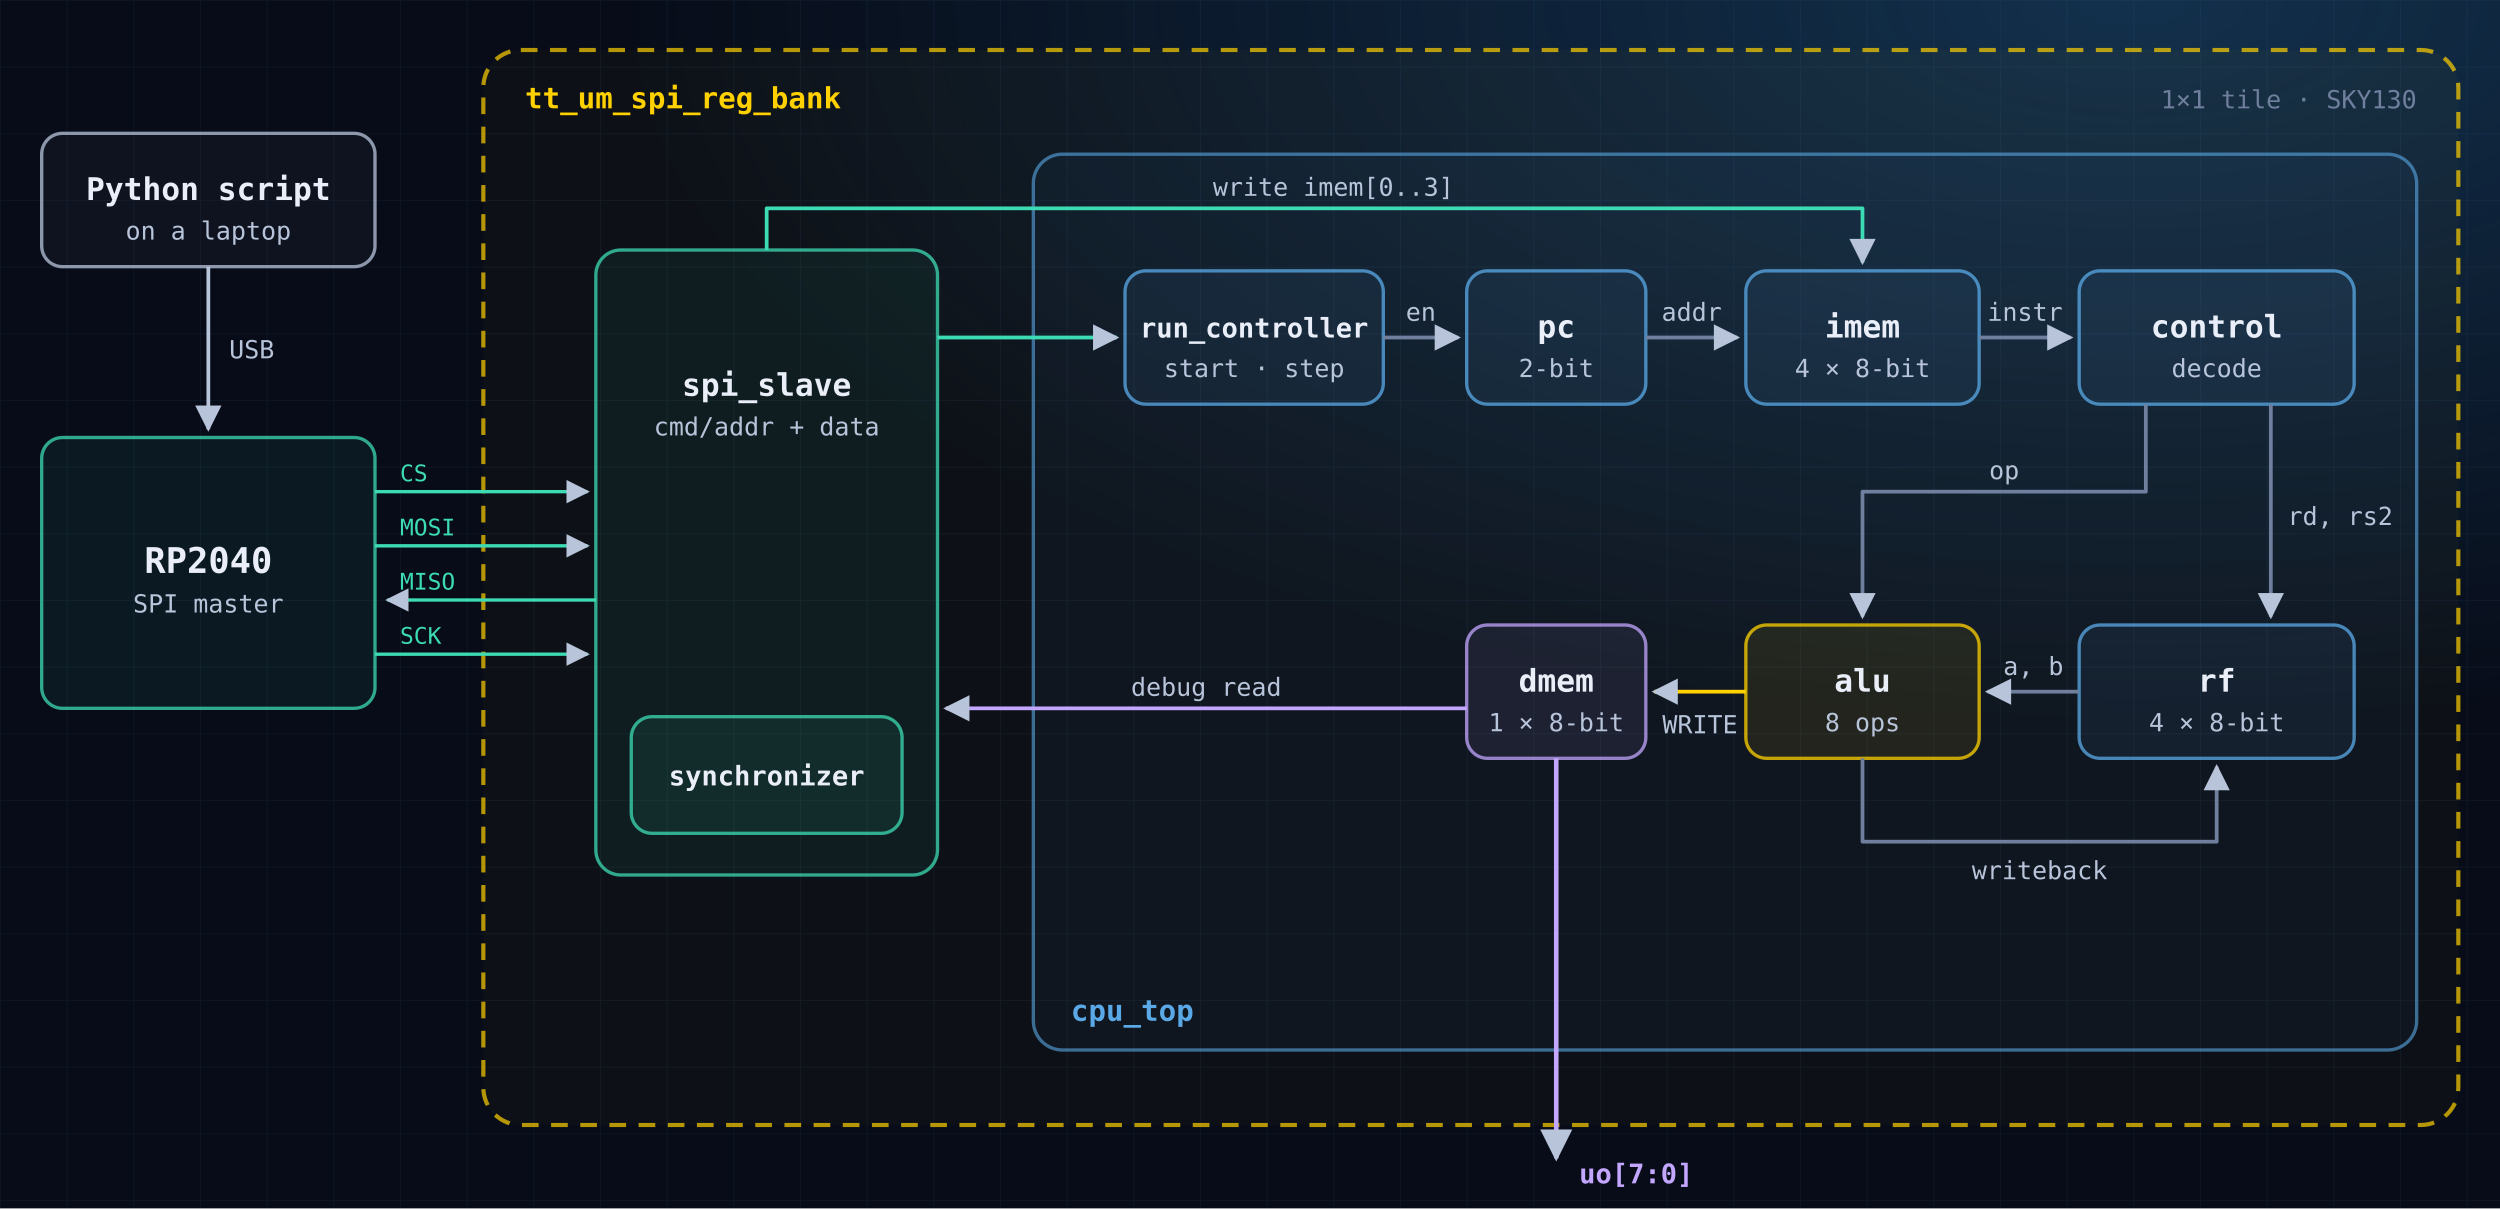
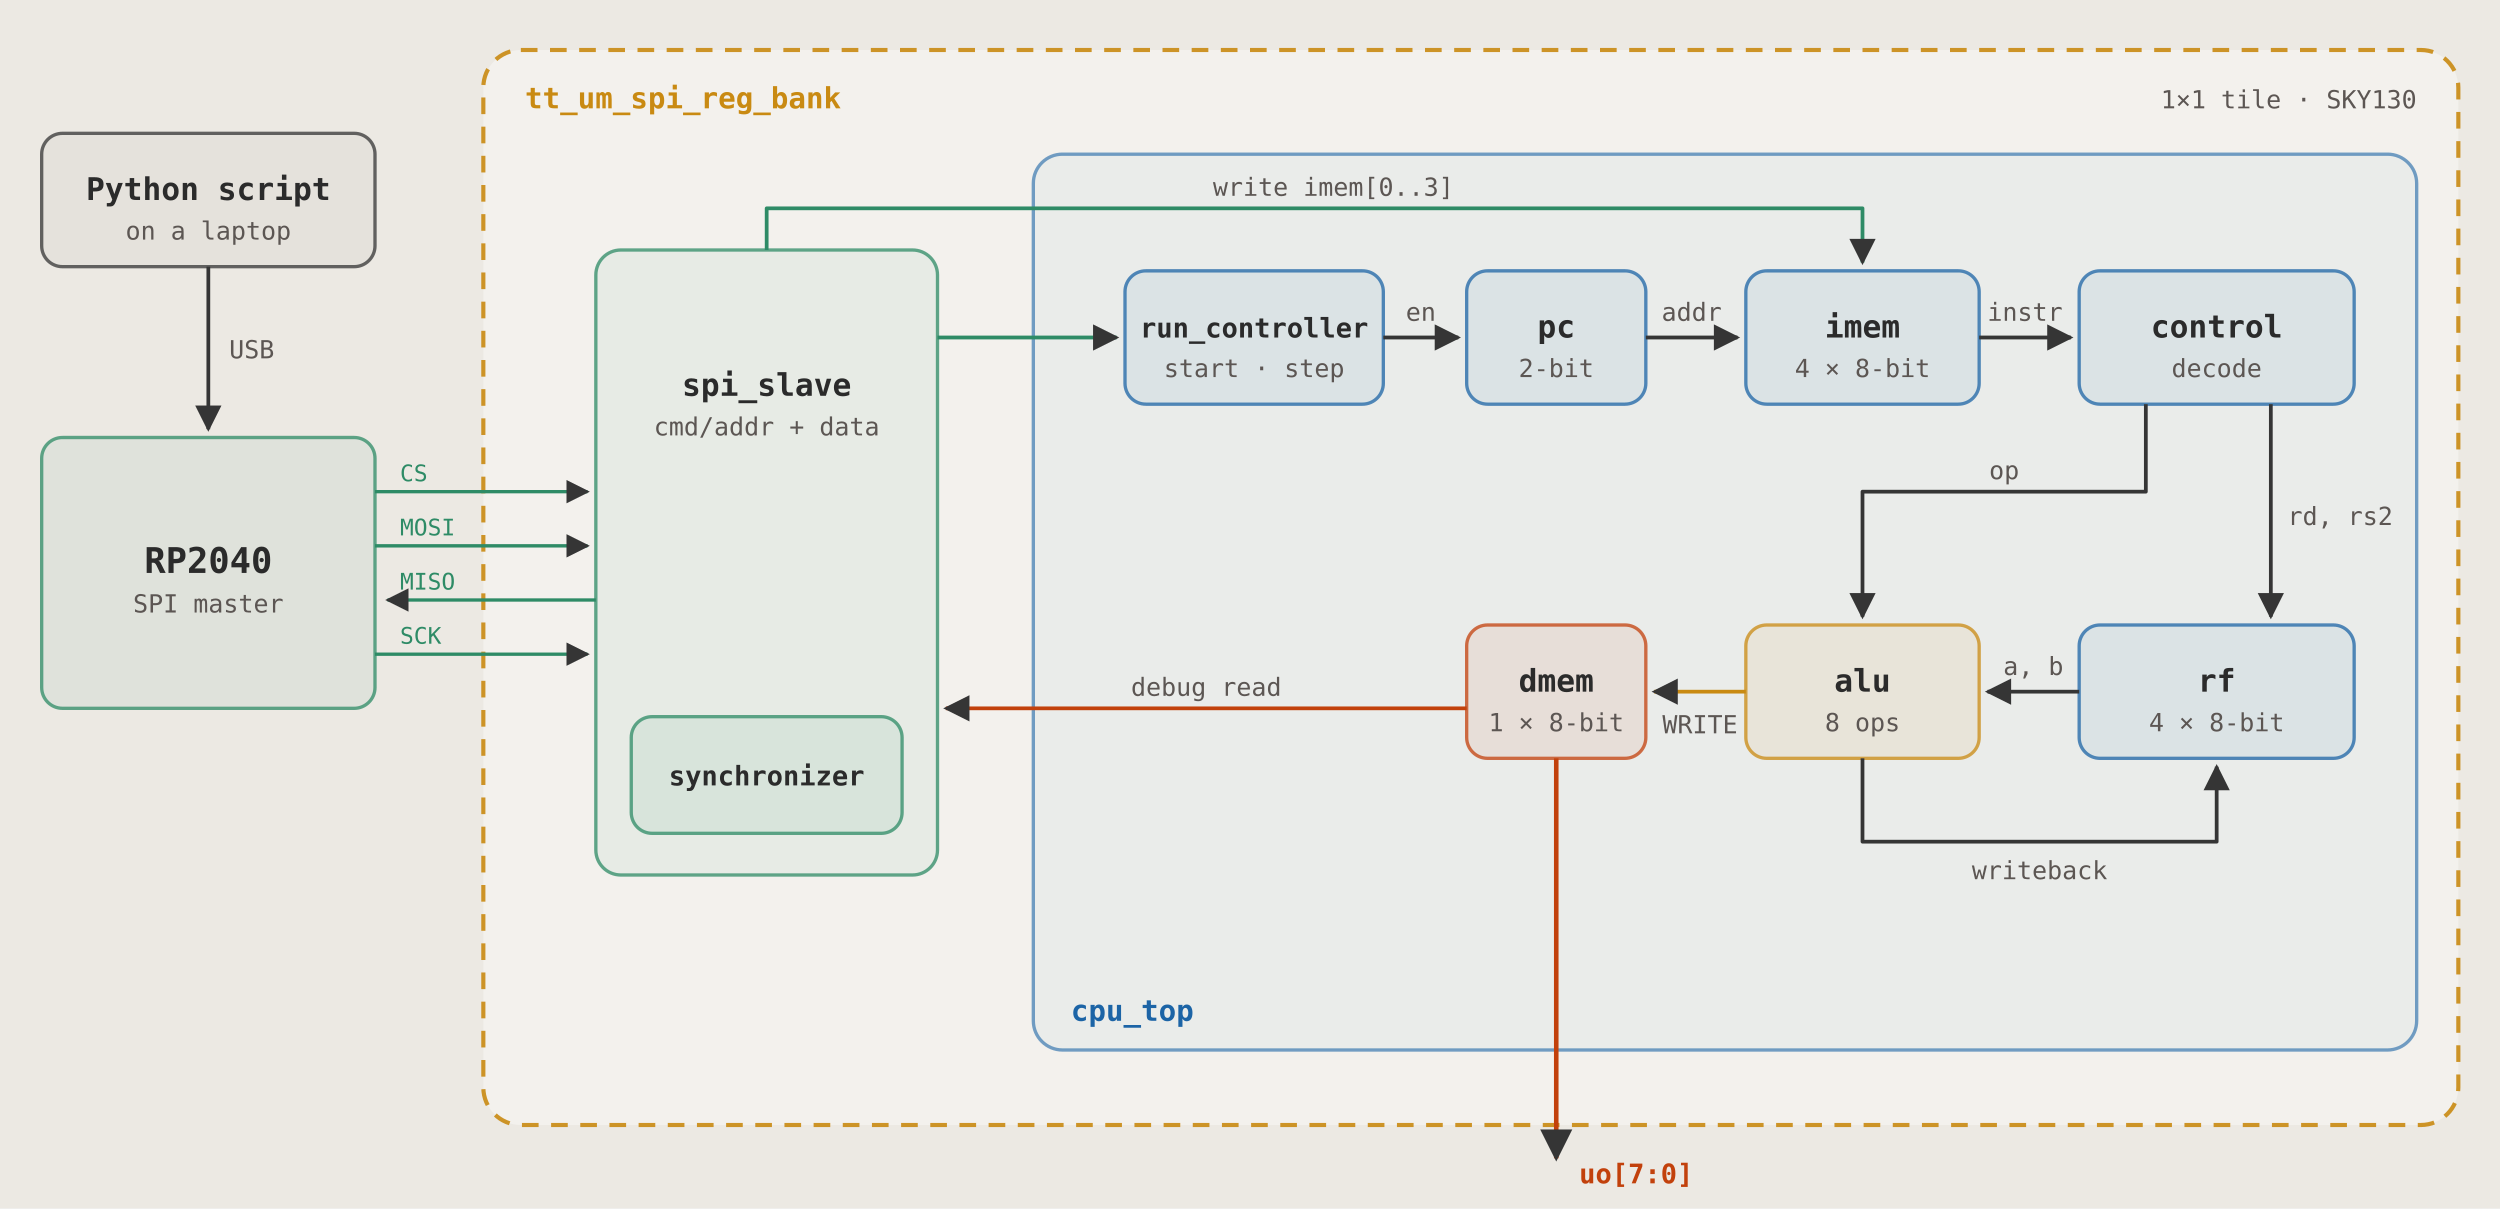
<svg xmlns="http://www.w3.org/2000/svg" viewBox="0 0 1200 580" width="1200" height="580" role="img" aria-label="Block diagram of our 8-bit CPU and its SPI host." xml:space="preserve">
  <style>
-   text { font-family: 'JetBrains Mono', ui-monospace, SFMono-Regular, Menlo, Consolas, 'DejaVu Sans Mono', monospace; white-space: pre; }
-   .sans { font-family: 'Space Grotesk', 'Inter', system-ui, -apple-system, 'Segoe UI', Roboto, sans-serif; }
+   text { font-family: 'IBM Plex Mono', ui-monospace, SFMono-Regular, Menlo, Consolas, 'DejaVu Sans Mono', monospace; white-space: pre; }
+   .sans { font-family: 'IBM Plex Sans', 'Sora', system-ui, -apple-system, 'Segoe UI', Roboto, sans-serif; }
  @keyframes blink { 50% { opacity: 0; } }
  .cursor { animation: blink 1.1s steps(1) infinite; }
</style>
-   <defs>
-     <pattern id="g" width="32" height="32" patternUnits="userSpaceOnUse">
-       <path d="M32 0H0V32" fill="none" stroke="#5aa9e6" stroke-opacity=".06" />
-     </pattern>
-     <radialGradient id="glow" cx=".85" cy="0" r="1">
-       <stop offset="0" stop-color="#2774ae" stop-opacity=".35" />
-       <stop offset=".6" stop-color="#2774ae" stop-opacity="0" />
-     </radialGradient>
-   </defs>
-   <rect width="1200" height="580" fill="#070c18" />
-   <rect width="1200" height="580" fill="url(#g)" />
-   <rect width="1200" height="580" fill="url(#glow)" />
+   <rect width="1200" height="580" fill="#ece9e3" />
  <defs>
    <marker id="arr" viewBox="0 0 10 10" refX="9" refY="5" markerWidth="7" markerHeight="7" orient="auto-start-reverse">
-       <path d="M0 0L10 5L0 10z" fill="#b8c4da" />
+       <path d="M0 0L10 5L0 10z" fill="#353535" />
    </marker>
  </defs>
-   <rect x="20" y="64" width="160" height="64" rx="10" fill="#b8c4da" fill-opacity="0.04" stroke="#b8c4da" stroke-opacity=".75" stroke-width="1.6" />
-   <text x="100.0" y="96.0" font-size="15" font-weight="700" fill="#e9eef8" text-anchor="middle">Python script</text>
-   <text x="100.0" y="115.0" font-size="12" fill="#b8c4da" text-anchor="middle">on a laptop</text>
-   <path d="M100 128V206" fill="none" stroke="#b8c4da" stroke-width="1.8" marker-end="url(#arr)" stroke-linejoin="round" />
-   <text x="110" y="172" font-size="12" fill="#b8c4da" text-anchor="start">USB</text>
-   <rect x="20" y="210" width="160" height="130" rx="10" fill="#3ddbb3" fill-opacity="0.07" stroke="#3ddbb3" stroke-opacity=".75" stroke-width="1.6" />
-   <text x="100.0" y="275.0" font-size="17" font-weight="700" fill="#e9eef8" text-anchor="middle">RP2040</text>
-   <text x="100.0" y="294.0" font-size="12" fill="#b8c4da" text-anchor="middle">SPI master</text>
-   <rect x="232" y="24" width="948" height="516" rx="18" fill="#ffd100" fill-opacity=".025" stroke="#ffd100" stroke-opacity=".7" stroke-width="2" stroke-dasharray="8 6" />
-   <text x="252" y="52" font-size="14" font-weight="700" fill="#ffd100">tt_um_spi_reg_bank</text>
-   <text x="1160" y="52" font-size="12" fill="#6f7f9d" text-anchor="end">1×1 tile · SKY130</text>
-   <path d="M180 236H282" fill="none" stroke="#3ddbb3" stroke-width="1.6" marker-end="url(#arr)" stroke-linejoin="round" />
-   <text x="192" y="231" font-size="11" fill="#3ddbb3">CS</text>
-   <path d="M180 262H282" fill="none" stroke="#3ddbb3" stroke-width="1.6" marker-end="url(#arr)" stroke-linejoin="round" />
-   <text x="192" y="257" font-size="11" fill="#3ddbb3">MOSI</text>
-   <path d="M286 288H186" fill="none" stroke="#3ddbb3" stroke-width="1.6" marker-end="url(#arr)" stroke-linejoin="round" />
-   <text x="192" y="283" font-size="11" fill="#3ddbb3">MISO</text>
-   <path d="M180 314H282" fill="none" stroke="#3ddbb3" stroke-width="1.6" marker-end="url(#arr)" stroke-linejoin="round" />
-   <text x="192" y="309" font-size="11" fill="#3ddbb3">SCK</text>
-   <rect x="286" y="120" width="164" height="300" rx="12" fill="#3ddbb3" fill-opacity=".06" stroke="#3ddbb3" stroke-opacity=".75" stroke-width="1.6" />
-   <text x="368" y="190" font-size="15" font-weight="700" fill="#e9eef8" text-anchor="middle">spi_slave</text>
-   <text x="368" y="209" font-size="12" fill="#b8c4da" text-anchor="middle">cmd/addr + data</text>
-   <rect x="303" y="344" width="130" height="56" rx="10" fill="#3ddbb3" fill-opacity="0.08" stroke="#3ddbb3" stroke-opacity=".75" stroke-width="1.6" />
-   <text x="368.0" y="377.0" font-size="13" font-weight="700" fill="#e9eef8" text-anchor="middle">synchronizer</text>
-   <rect x="496" y="74" width="664" height="430" rx="14" fill="#5aa9e6" fill-opacity=".04" stroke="#5aa9e6" stroke-opacity=".6" stroke-width="1.6" />
-   <text x="514" y="490" font-size="14" font-weight="700" fill="#5aa9e6">cpu_top</text>
-   <rect x="540" y="130" width="124" height="64" rx="10" fill="#5aa9e6" fill-opacity="0.07" stroke="#5aa9e6" stroke-opacity=".75" stroke-width="1.6" />
-   <text x="602.0" y="162.0" font-size="13" font-weight="700" fill="#e9eef8" text-anchor="middle">run_controller</text>
-   <text x="602.0" y="181.0" font-size="12" fill="#b8c4da" text-anchor="middle">start · step</text>
-   <rect x="704" y="130" width="86" height="64" rx="10" fill="#5aa9e6" fill-opacity="0.07" stroke="#5aa9e6" stroke-opacity=".75" stroke-width="1.6" />
-   <text x="747.0" y="162.0" font-size="15" font-weight="700" fill="#e9eef8" text-anchor="middle">pc</text>
-   <text x="747.0" y="181.0" font-size="12" fill="#b8c4da" text-anchor="middle">2-bit</text>
-   <rect x="838" y="130" width="112" height="64" rx="10" fill="#5aa9e6" fill-opacity="0.07" stroke="#5aa9e6" stroke-opacity=".75" stroke-width="1.6" />
-   <text x="894.0" y="162.0" font-size="15" font-weight="700" fill="#e9eef8" text-anchor="middle">imem</text>
-   <text x="894.0" y="181.0" font-size="12" fill="#b8c4da" text-anchor="middle">4 × 8-bit</text>
-   <rect x="998" y="130" width="132" height="64" rx="10" fill="#5aa9e6" fill-opacity="0.07" stroke="#5aa9e6" stroke-opacity=".75" stroke-width="1.6" />
-   <text x="1064.0" y="162.0" font-size="15" font-weight="700" fill="#e9eef8" text-anchor="middle">control</text>
-   <text x="1064.0" y="181.0" font-size="12" fill="#b8c4da" text-anchor="middle">decode</text>
-   <path d="M664 162H700" fill="none" stroke="#6f7f9d" stroke-width="1.8" marker-end="url(#arr)" stroke-linejoin="round" />
-   <text x="682" y="154" font-size="12" fill="#b8c4da" text-anchor="middle">en</text>
-   <path d="M790 162H834" fill="none" stroke="#6f7f9d" stroke-width="1.8" marker-end="url(#arr)" stroke-linejoin="round" />
-   <text x="812" y="154" font-size="12" fill="#b8c4da" text-anchor="middle">addr</text>
-   <path d="M950 162H994" fill="none" stroke="#6f7f9d" stroke-width="1.8" marker-end="url(#arr)" stroke-linejoin="round" />
-   <text x="972" y="154" font-size="12" fill="#b8c4da" text-anchor="middle">instr</text>
-   <rect x="704" y="300" width="86" height="64" rx="10" fill="#c3a6ff" fill-opacity="0.08" stroke="#c3a6ff" stroke-opacity=".75" stroke-width="1.6" />
-   <text x="747.0" y="332.0" font-size="15" font-weight="700" fill="#e9eef8" text-anchor="middle">dmem</text>
-   <text x="747.0" y="351.0" font-size="12" fill="#b8c4da" text-anchor="middle">1 × 8-bit</text>
-   <rect x="838" y="300" width="112" height="64" rx="10" fill="#ffd100" fill-opacity="0.08" stroke="#ffd100" stroke-opacity=".75" stroke-width="1.6" />
-   <text x="894.0" y="332.0" font-size="15" font-weight="700" fill="#e9eef8" text-anchor="middle">alu</text>
-   <text x="894.0" y="351.0" font-size="12" fill="#b8c4da" text-anchor="middle">8 ops</text>
-   <rect x="998" y="300" width="132" height="64" rx="10" fill="#5aa9e6" fill-opacity="0.07" stroke="#5aa9e6" stroke-opacity=".75" stroke-width="1.6" />
-   <text x="1064.0" y="332.0" font-size="15" font-weight="700" fill="#e9eef8" text-anchor="middle">rf</text>
-   <text x="1064.0" y="351.0" font-size="12" fill="#b8c4da" text-anchor="middle">4 × 8-bit</text>
-   <path d="M1090 194V296" fill="none" stroke="#6f7f9d" stroke-width="1.8" marker-end="url(#arr)" stroke-linejoin="round" />
-   <text x="1098" y="252" font-size="12" fill="#b8c4da" text-anchor="start">rd, rs2</text>
-   <path d="M1030 194V236H894V296" fill="none" stroke="#6f7f9d" stroke-width="1.8" marker-end="url(#arr)" stroke-linejoin="round" />
-   <text x="962" y="230" font-size="12" fill="#b8c4da" text-anchor="middle">op</text>
-   <path d="M998 332H954" fill="none" stroke="#6f7f9d" stroke-width="1.8" marker-end="url(#arr)" stroke-linejoin="round" />
-   <text x="976" y="324" font-size="12" fill="#b8c4da" text-anchor="middle">a, b</text>
-   <path d="M838 332H794" fill="none" stroke="#ffd100" stroke-width="1.8" marker-end="url(#arr)" stroke-linejoin="round" />
-   <text x="816" y="352" font-size="12" fill="#b8c4da" text-anchor="middle">WRITE</text>
-   <path d="M894 364V404H1064V368" fill="none" stroke="#6f7f9d" stroke-width="1.8" marker-end="url(#arr)" stroke-linejoin="round" />
-   <text x="979" y="422" font-size="12" fill="#b8c4da" text-anchor="middle">writeback</text>
-   <path d="M368 120V100H894V126" fill="none" stroke="#3ddbb3" stroke-width="1.8" marker-end="url(#arr)" stroke-linejoin="round" />
-   <text x="640" y="94" font-size="12" fill="#b8c4da" text-anchor="middle">write imem[0..3]</text>
-   <path d="M450 162H536" fill="none" stroke="#3ddbb3" stroke-width="1.8" marker-end="url(#arr)" stroke-linejoin="round" />
-   <path d="M704 340H454" fill="none" stroke="#c3a6ff" stroke-width="1.8" marker-end="url(#arr)" stroke-linejoin="round" />
-   <text x="579" y="334" font-size="12" fill="#b8c4da" text-anchor="middle">debug read</text>
-   <path d="M747 364V556" fill="none" stroke="#c3a6ff" stroke-width="2.2" marker-end="url(#arr)" stroke-linejoin="round" />
-   <text x="758" y="568" font-size="13" font-weight="700" fill="#c3a6ff">uo[7:0]</text>
+   <rect x="20" y="64" width="160" height="64" rx="10" fill="#353535" fill-opacity="0.04" stroke="#353535" stroke-opacity=".75" stroke-width="1.6" />
+   <text x="100.0" y="96.0" font-size="15" font-weight="700" fill="#2b2b2b" text-anchor="middle">Python script</text>
+   <text x="100.0" y="115.0" font-size="12" fill="#5c5653" text-anchor="middle">on a laptop</text>
+   <path d="M100 128V206" fill="none" stroke="#353535" stroke-width="1.8" marker-end="url(#arr)" stroke-linejoin="round" />
+   <text x="110" y="172" font-size="12" fill="#5c5653" text-anchor="start">USB</text>
+   <rect x="20" y="210" width="160" height="130" rx="10" fill="#2e8b66" fill-opacity="0.07" stroke="#2e8b66" stroke-opacity=".75" stroke-width="1.6" />
+   <text x="100.0" y="275.0" font-size="17" font-weight="700" fill="#2b2b2b" text-anchor="middle">RP2040</text>
+   <text x="100.0" y="294.0" font-size="12" fill="#5c5653" text-anchor="middle">SPI master</text>
+   <rect x="232" y="24" width="948" height="516" rx="18" fill="#ffffff" fill-opacity=".35" stroke="#c98a12" stroke-opacity=".9" stroke-width="2" stroke-dasharray="8 6" />
+   <text x="252" y="52" font-size="14" font-weight="700" fill="#c98a12">tt_um_spi_reg_bank</text>
+   <text x="1160" y="52" font-size="12" fill="#5c5653" text-anchor="end">1×1 tile · SKY130</text>
+   <path d="M180 236H282" fill="none" stroke="#2e8b66" stroke-width="1.6" marker-end="url(#arr)" stroke-linejoin="round" />
+   <text x="192" y="231" font-size="11" fill="#2e8b66">CS</text>
+   <path d="M180 262H282" fill="none" stroke="#2e8b66" stroke-width="1.6" marker-end="url(#arr)" stroke-linejoin="round" />
+   <text x="192" y="257" font-size="11" fill="#2e8b66">MOSI</text>
+   <path d="M286 288H186" fill="none" stroke="#2e8b66" stroke-width="1.6" marker-end="url(#arr)" stroke-linejoin="round" />
+   <text x="192" y="283" font-size="11" fill="#2e8b66">MISO</text>
+   <path d="M180 314H282" fill="none" stroke="#2e8b66" stroke-width="1.6" marker-end="url(#arr)" stroke-linejoin="round" />
+   <text x="192" y="309" font-size="11" fill="#2e8b66">SCK</text>
+   <rect x="286" y="120" width="164" height="300" rx="12" fill="#2e8b66" fill-opacity=".06" stroke="#2e8b66" stroke-opacity=".75" stroke-width="1.6" />
+   <text x="368" y="190" font-size="15" font-weight="700" fill="#2b2b2b" text-anchor="middle">spi_slave</text>
+   <text x="368" y="209" font-size="12" fill="#5c5653" text-anchor="middle">cmd/addr + data</text>
+   <rect x="303" y="344" width="130" height="56" rx="10" fill="#2e8b66" fill-opacity="0.08" stroke="#2e8b66" stroke-opacity=".75" stroke-width="1.6" />
+   <text x="368.0" y="377.0" font-size="13" font-weight="700" fill="#2b2b2b" text-anchor="middle">synchronizer</text>
+   <rect x="496" y="74" width="664" height="430" rx="14" fill="#1c64a6" fill-opacity=".04" stroke="#1c64a6" stroke-opacity=".6" stroke-width="1.6" />
+   <text x="514" y="490" font-size="14" font-weight="700" fill="#1c64a6">cpu_top</text>
+   <rect x="540" y="130" width="124" height="64" rx="10" fill="#1c64a6" fill-opacity="0.07" stroke="#1c64a6" stroke-opacity=".75" stroke-width="1.6" />
+   <text x="602.0" y="162.0" font-size="13" font-weight="700" fill="#2b2b2b" text-anchor="middle">run_controller</text>
+   <text x="602.0" y="181.0" font-size="12" fill="#5c5653" text-anchor="middle">start · step</text>
+   <rect x="704" y="130" width="86" height="64" rx="10" fill="#1c64a6" fill-opacity="0.07" stroke="#1c64a6" stroke-opacity=".75" stroke-width="1.6" />
+   <text x="747.0" y="162.0" font-size="15" font-weight="700" fill="#2b2b2b" text-anchor="middle">pc</text>
+   <text x="747.0" y="181.0" font-size="12" fill="#5c5653" text-anchor="middle">2-bit</text>
+   <rect x="838" y="130" width="112" height="64" rx="10" fill="#1c64a6" fill-opacity="0.07" stroke="#1c64a6" stroke-opacity=".75" stroke-width="1.6" />
+   <text x="894.0" y="162.0" font-size="15" font-weight="700" fill="#2b2b2b" text-anchor="middle">imem</text>
+   <text x="894.0" y="181.0" font-size="12" fill="#5c5653" text-anchor="middle">4 × 8-bit</text>
+   <rect x="998" y="130" width="132" height="64" rx="10" fill="#1c64a6" fill-opacity="0.07" stroke="#1c64a6" stroke-opacity=".75" stroke-width="1.6" />
+   <text x="1064.0" y="162.0" font-size="15" font-weight="700" fill="#2b2b2b" text-anchor="middle">control</text>
+   <text x="1064.0" y="181.0" font-size="12" fill="#5c5653" text-anchor="middle">decode</text>
+   <path d="M664 162H700" fill="none" stroke="#353535" stroke-width="1.8" marker-end="url(#arr)" stroke-linejoin="round" />
+   <text x="682" y="154" font-size="12" fill="#5c5653" text-anchor="middle">en</text>
+   <path d="M790 162H834" fill="none" stroke="#353535" stroke-width="1.8" marker-end="url(#arr)" stroke-linejoin="round" />
+   <text x="812" y="154" font-size="12" fill="#5c5653" text-anchor="middle">addr</text>
+   <path d="M950 162H994" fill="none" stroke="#353535" stroke-width="1.8" marker-end="url(#arr)" stroke-linejoin="round" />
+   <text x="972" y="154" font-size="12" fill="#5c5653" text-anchor="middle">instr</text>
+   <rect x="704" y="300" width="86" height="64" rx="10" fill="#c2410c" fill-opacity="0.08" stroke="#c2410c" stroke-opacity=".75" stroke-width="1.6" />
+   <text x="747.0" y="332.0" font-size="15" font-weight="700" fill="#2b2b2b" text-anchor="middle">dmem</text>
+   <text x="747.0" y="351.0" font-size="12" fill="#5c5653" text-anchor="middle">1 × 8-bit</text>
+   <rect x="838" y="300" width="112" height="64" rx="10" fill="#c98a12" fill-opacity="0.08" stroke="#c98a12" stroke-opacity=".75" stroke-width="1.6" />
+   <text x="894.0" y="332.0" font-size="15" font-weight="700" fill="#2b2b2b" text-anchor="middle">alu</text>
+   <text x="894.0" y="351.0" font-size="12" fill="#5c5653" text-anchor="middle">8 ops</text>
+   <rect x="998" y="300" width="132" height="64" rx="10" fill="#1c64a6" fill-opacity="0.07" stroke="#1c64a6" stroke-opacity=".75" stroke-width="1.6" />
+   <text x="1064.0" y="332.0" font-size="15" font-weight="700" fill="#2b2b2b" text-anchor="middle">rf</text>
+   <text x="1064.0" y="351.0" font-size="12" fill="#5c5653" text-anchor="middle">4 × 8-bit</text>
+   <path d="M1090 194V296" fill="none" stroke="#353535" stroke-width="1.8" marker-end="url(#arr)" stroke-linejoin="round" />
+   <text x="1098" y="252" font-size="12" fill="#5c5653" text-anchor="start">rd, rs2</text>
+   <path d="M1030 194V236H894V296" fill="none" stroke="#353535" stroke-width="1.8" marker-end="url(#arr)" stroke-linejoin="round" />
+   <text x="962" y="230" font-size="12" fill="#5c5653" text-anchor="middle">op</text>
+   <path d="M998 332H954" fill="none" stroke="#353535" stroke-width="1.8" marker-end="url(#arr)" stroke-linejoin="round" />
+   <text x="976" y="324" font-size="12" fill="#5c5653" text-anchor="middle">a, b</text>
+   <path d="M838 332H794" fill="none" stroke="#c98a12" stroke-width="1.8" marker-end="url(#arr)" stroke-linejoin="round" />
+   <text x="816" y="352" font-size="12" fill="#5c5653" text-anchor="middle">WRITE</text>
+   <path d="M894 364V404H1064V368" fill="none" stroke="#353535" stroke-width="1.8" marker-end="url(#arr)" stroke-linejoin="round" />
+   <text x="979" y="422" font-size="12" fill="#5c5653" text-anchor="middle">writeback</text>
+   <path d="M368 120V100H894V126" fill="none" stroke="#2e8b66" stroke-width="1.8" marker-end="url(#arr)" stroke-linejoin="round" />
+   <text x="640" y="94" font-size="12" fill="#5c5653" text-anchor="middle">write imem[0..3]</text>
+   <path d="M450 162H536" fill="none" stroke="#2e8b66" stroke-width="1.8" marker-end="url(#arr)" stroke-linejoin="round" />
+   <path d="M704 340H454" fill="none" stroke="#c2410c" stroke-width="1.8" marker-end="url(#arr)" stroke-linejoin="round" />
+   <text x="579" y="334" font-size="12" fill="#5c5653" text-anchor="middle">debug read</text>
+   <path d="M747 364V556" fill="none" stroke="#c2410c" stroke-width="2.2" marker-end="url(#arr)" stroke-linejoin="round" />
+   <text x="758" y="568" font-size="13" font-weight="700" fill="#c2410c">uo[7:0]</text>
</svg>
